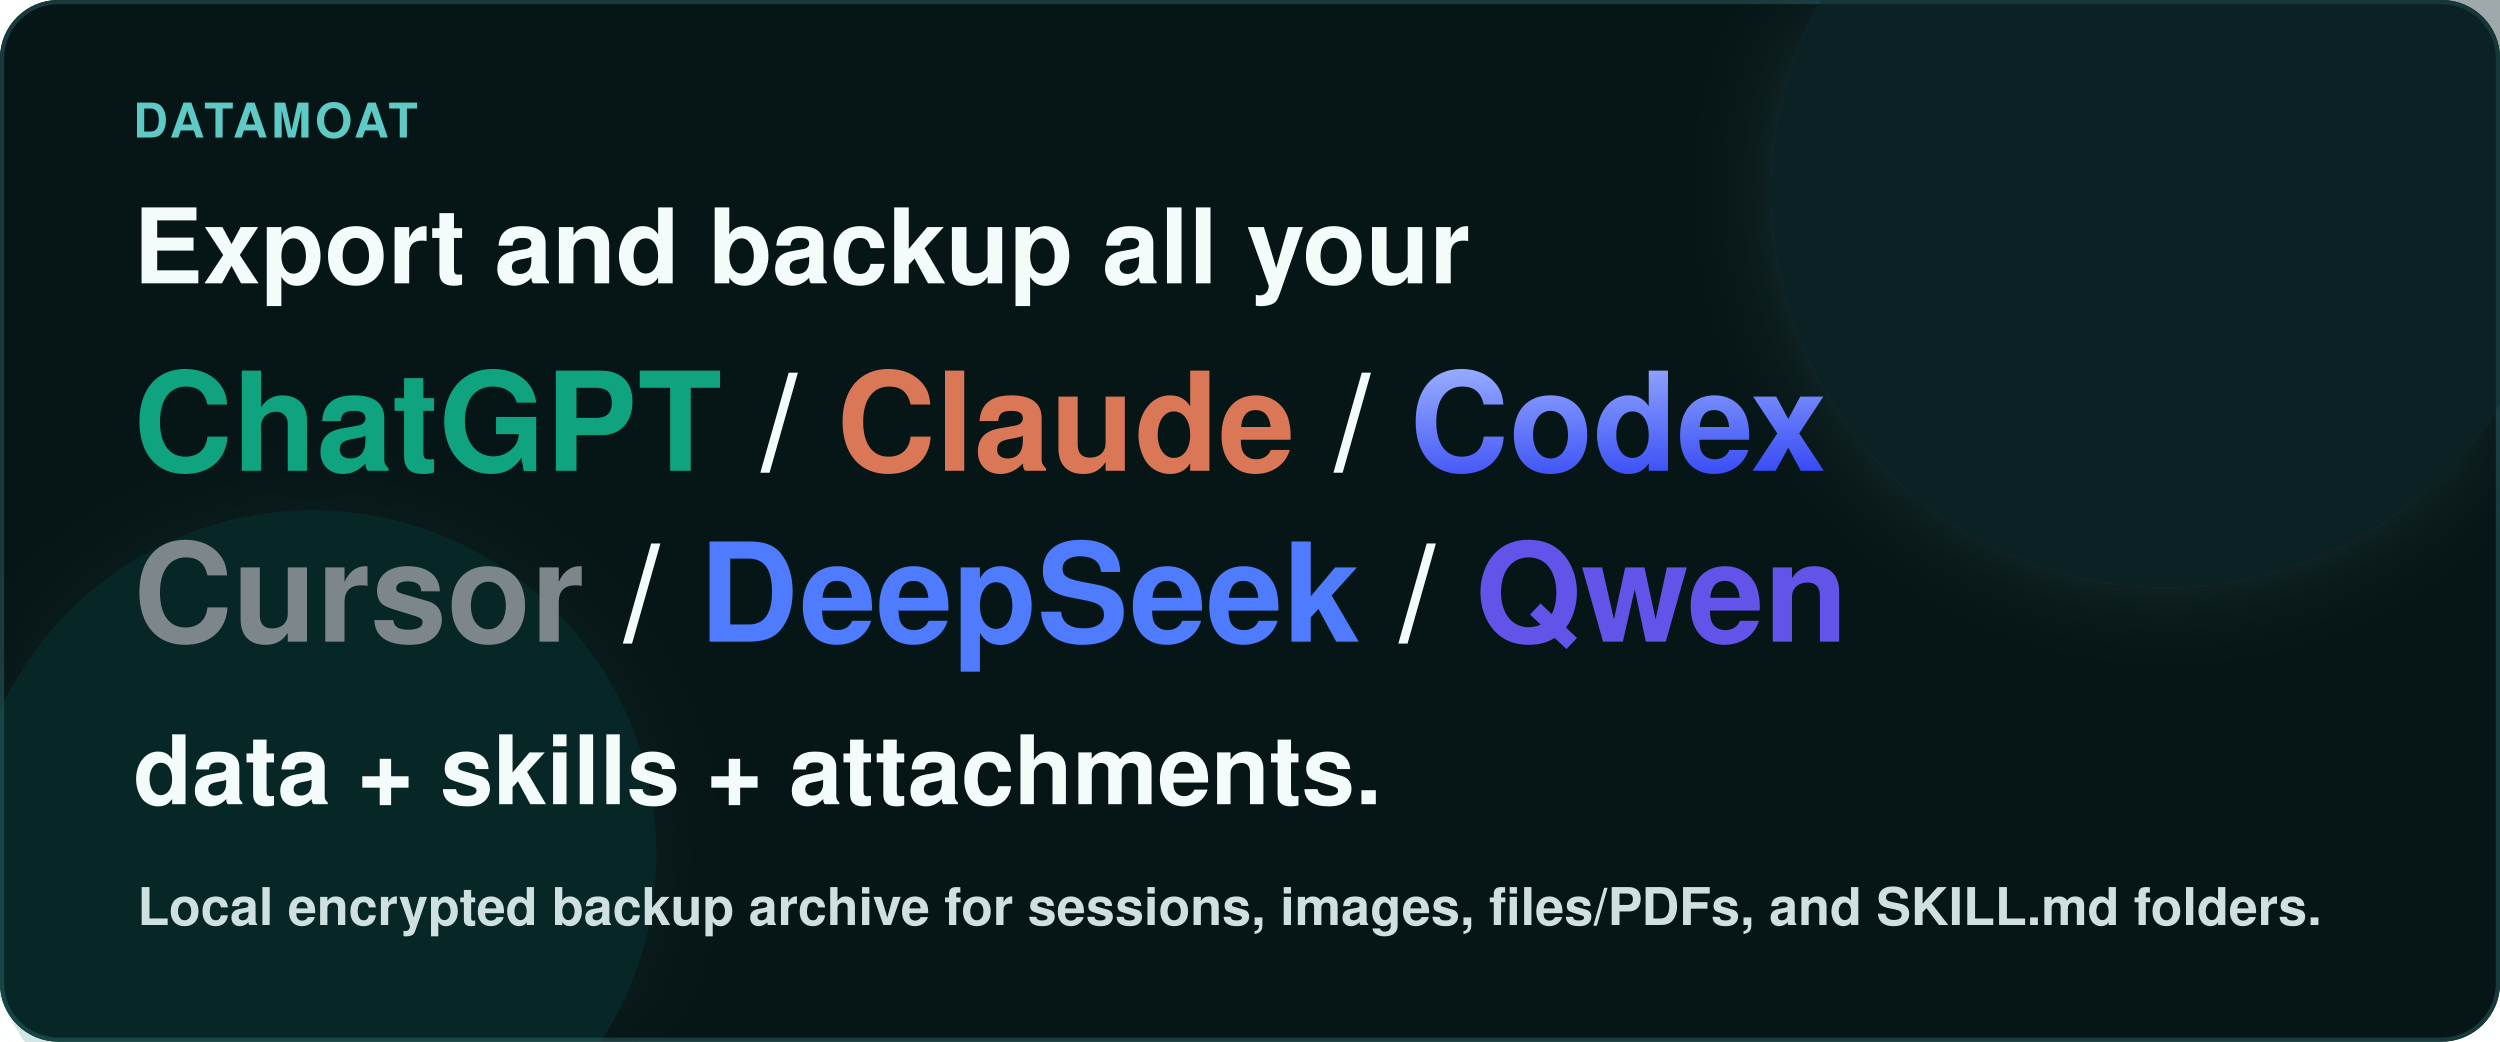
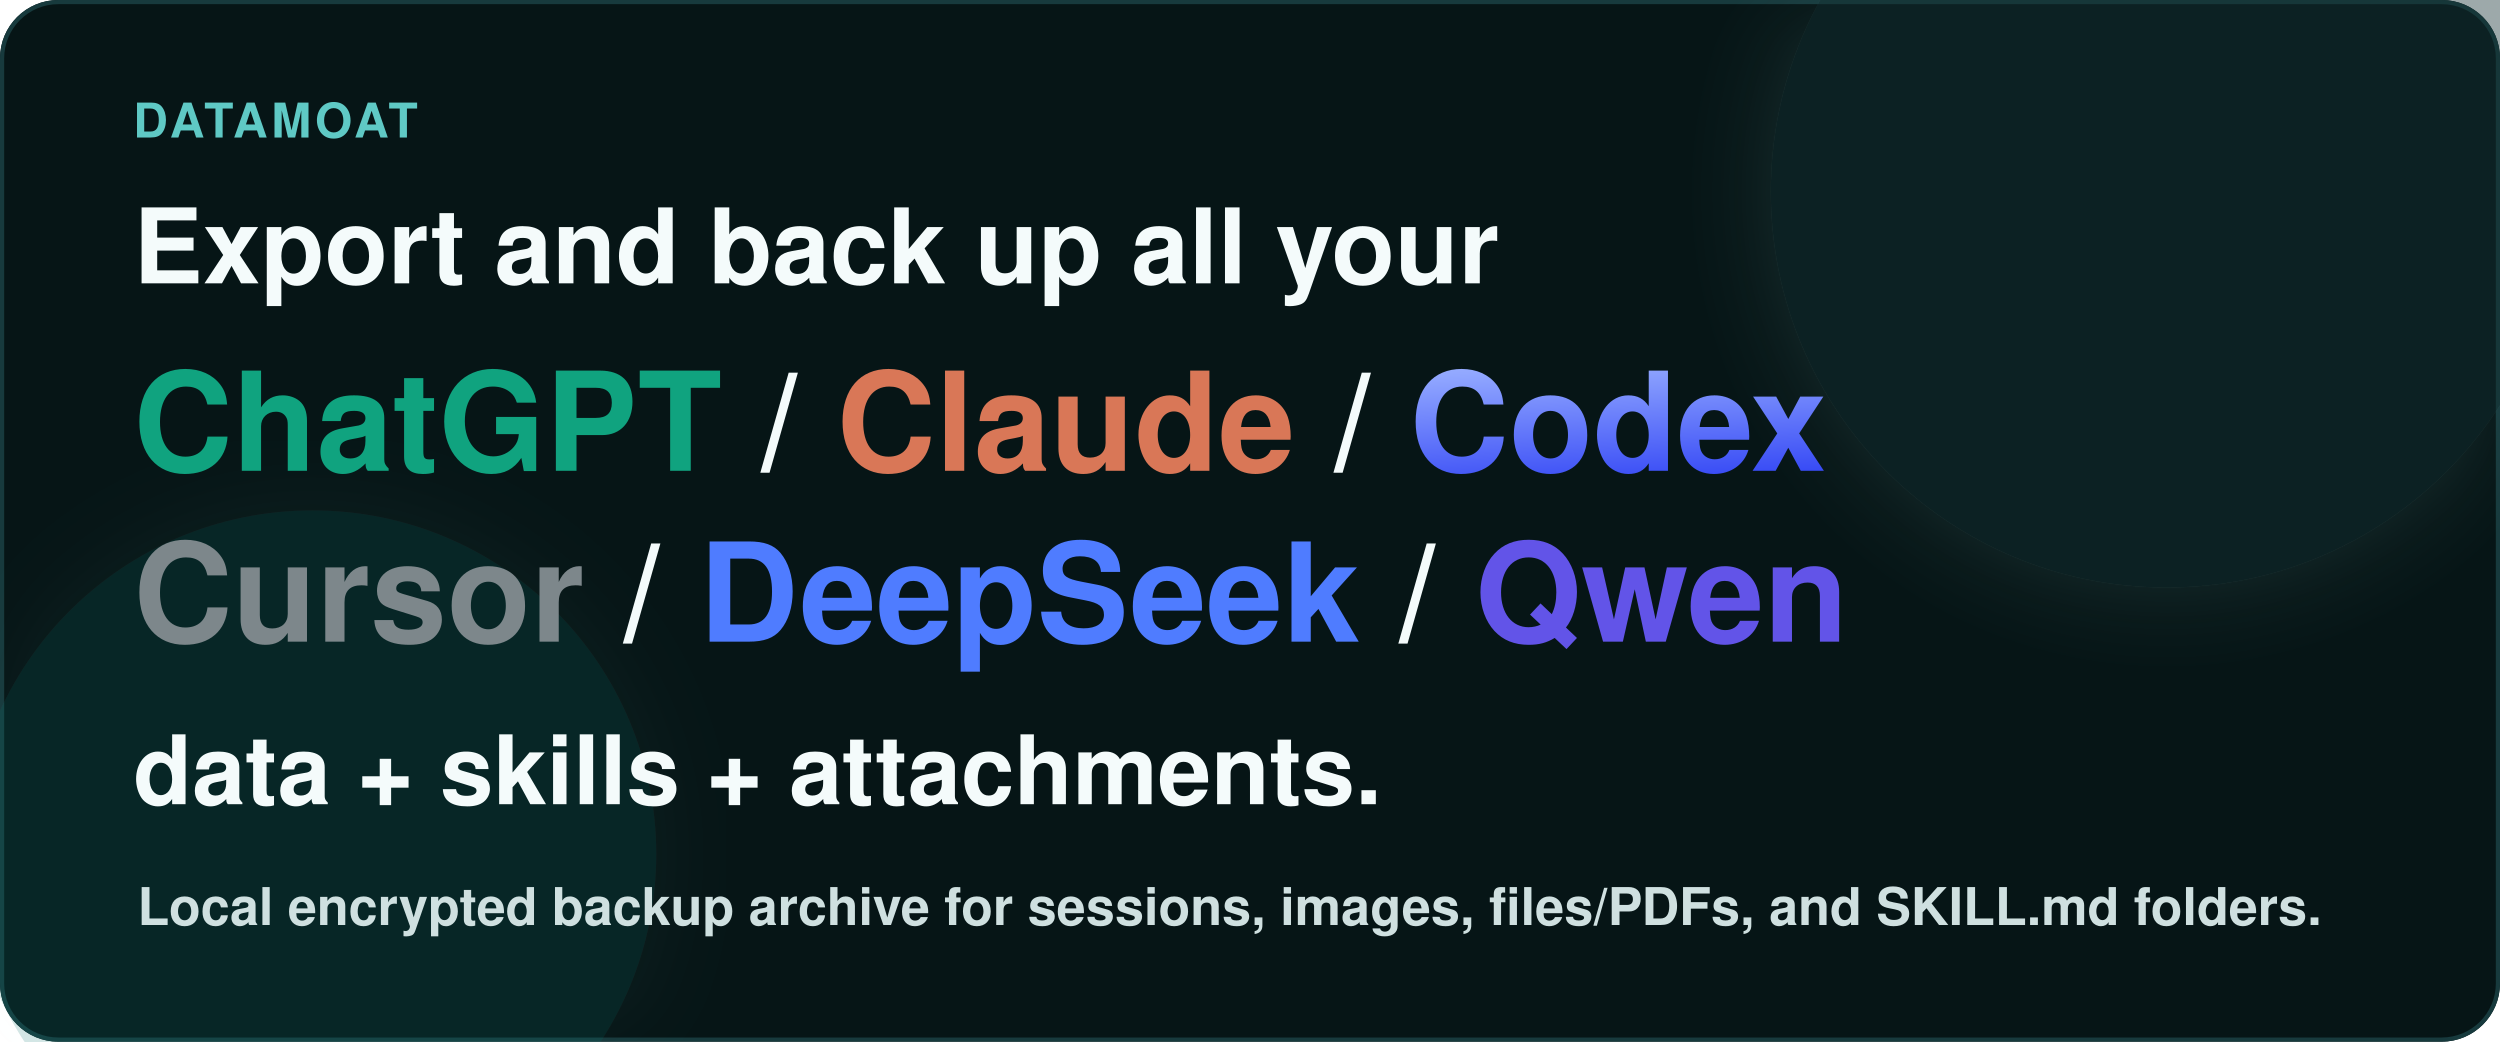
<svg xmlns="http://www.w3.org/2000/svg" width="1200" height="500" viewBox="0 0 1200 500" role="img" aria-labelledby="title desc">
  <defs>
    <linearGradient id="codexGradient" x1="0" y1="0" x2="1" y2="1">
      <stop offset="0%" stop-color="#c8d9ff" />
      <stop offset="42%" stop-color="#91a7ff" />
      <stop offset="100%" stop-color="#3548f5" />
    </linearGradient>
    <filter id="softGlow" x="-10%" y="-10%" width="120%" height="120%">
      <feGaussianBlur stdDeviation="22" result="blur" />
      <feColorMatrix in="blur" type="matrix" values="0 0 0 0 0.32 0 0 0 0 0.76 0 0 0 0 0.74 0 0 0 0.28 0" />
      <feBlend in="SourceGraphic" mode="normal" />
    </filter>
  </defs>
  <rect width="1200" height="500" rx="28" fill="#061516" />
  <rect x="1" y="1" width="1198" height="498" rx="27" fill="none" stroke="#173a3d" stroke-width="2" />
  <circle cx="1040" cy="92" r="190" fill="#123236" opacity="0.42" filter="url(#softGlow)" />
  <circle cx="150" cy="410" r="165" fill="#0f766e" opacity="0.18" filter="url(#softGlow)" />
  <text x="64" y="66" fill="#5fc9c5" font-family="Avenir Next, Helvetica Neue, Helvetica, Arial, sans-serif" font-size="23" font-weight="800" letter-spacing="1.8">DATAMOAT</text>
  <text x="64" y="136" fill="#f4fbfb" font-family="Avenir Next, Helvetica Neue, Helvetica, Arial, sans-serif" font-size="50" font-weight="800">
-     Export and backup all your
+     Export and back up all your
  </text>
  <text y="226" font-family="Avenir Next, Helvetica Neue, Helvetica, Arial, sans-serif" font-size="66" font-weight="800">
    <tspan x="64" fill="#10a37f">ChatGPT</tspan>
    <tspan fill="#f4fbfb"> / </tspan>
    <tspan fill="#d97757">Claude</tspan>
    <tspan fill="#f4fbfb"> / </tspan>
    <tspan fill="url(#codexGradient)">Codex</tspan>
  </text>
  <text y="308" font-family="Avenir Next, Helvetica Neue, Helvetica, Arial, sans-serif" font-size="66" font-weight="800">
    <tspan x="64" fill="#7d878b">Cursor</tspan>
    <tspan fill="#f4fbfb"> / </tspan>
    <tspan fill="#4f7cff">DeepSeek</tspan>
    <tspan fill="#f4fbfb"> / </tspan>
    <tspan fill="#6254e8">Qwen</tspan>
  </text>
  <text x="64" y="386" fill="#f4fbfb" font-family="Avenir Next, Helvetica Neue, Helvetica, Arial, sans-serif" font-size="46" font-weight="800">
    data + skills + attachments.
  </text>
  <text x="66" y="444" fill="#cfe0e0" font-family="Helvetica Neue, Helvetica, Arial, sans-serif" font-size="25" font-weight="700">
    Local encrypted backup archive for sessions, images, files/PDFs, and SKILL.md folders.
  </text>
</svg>
